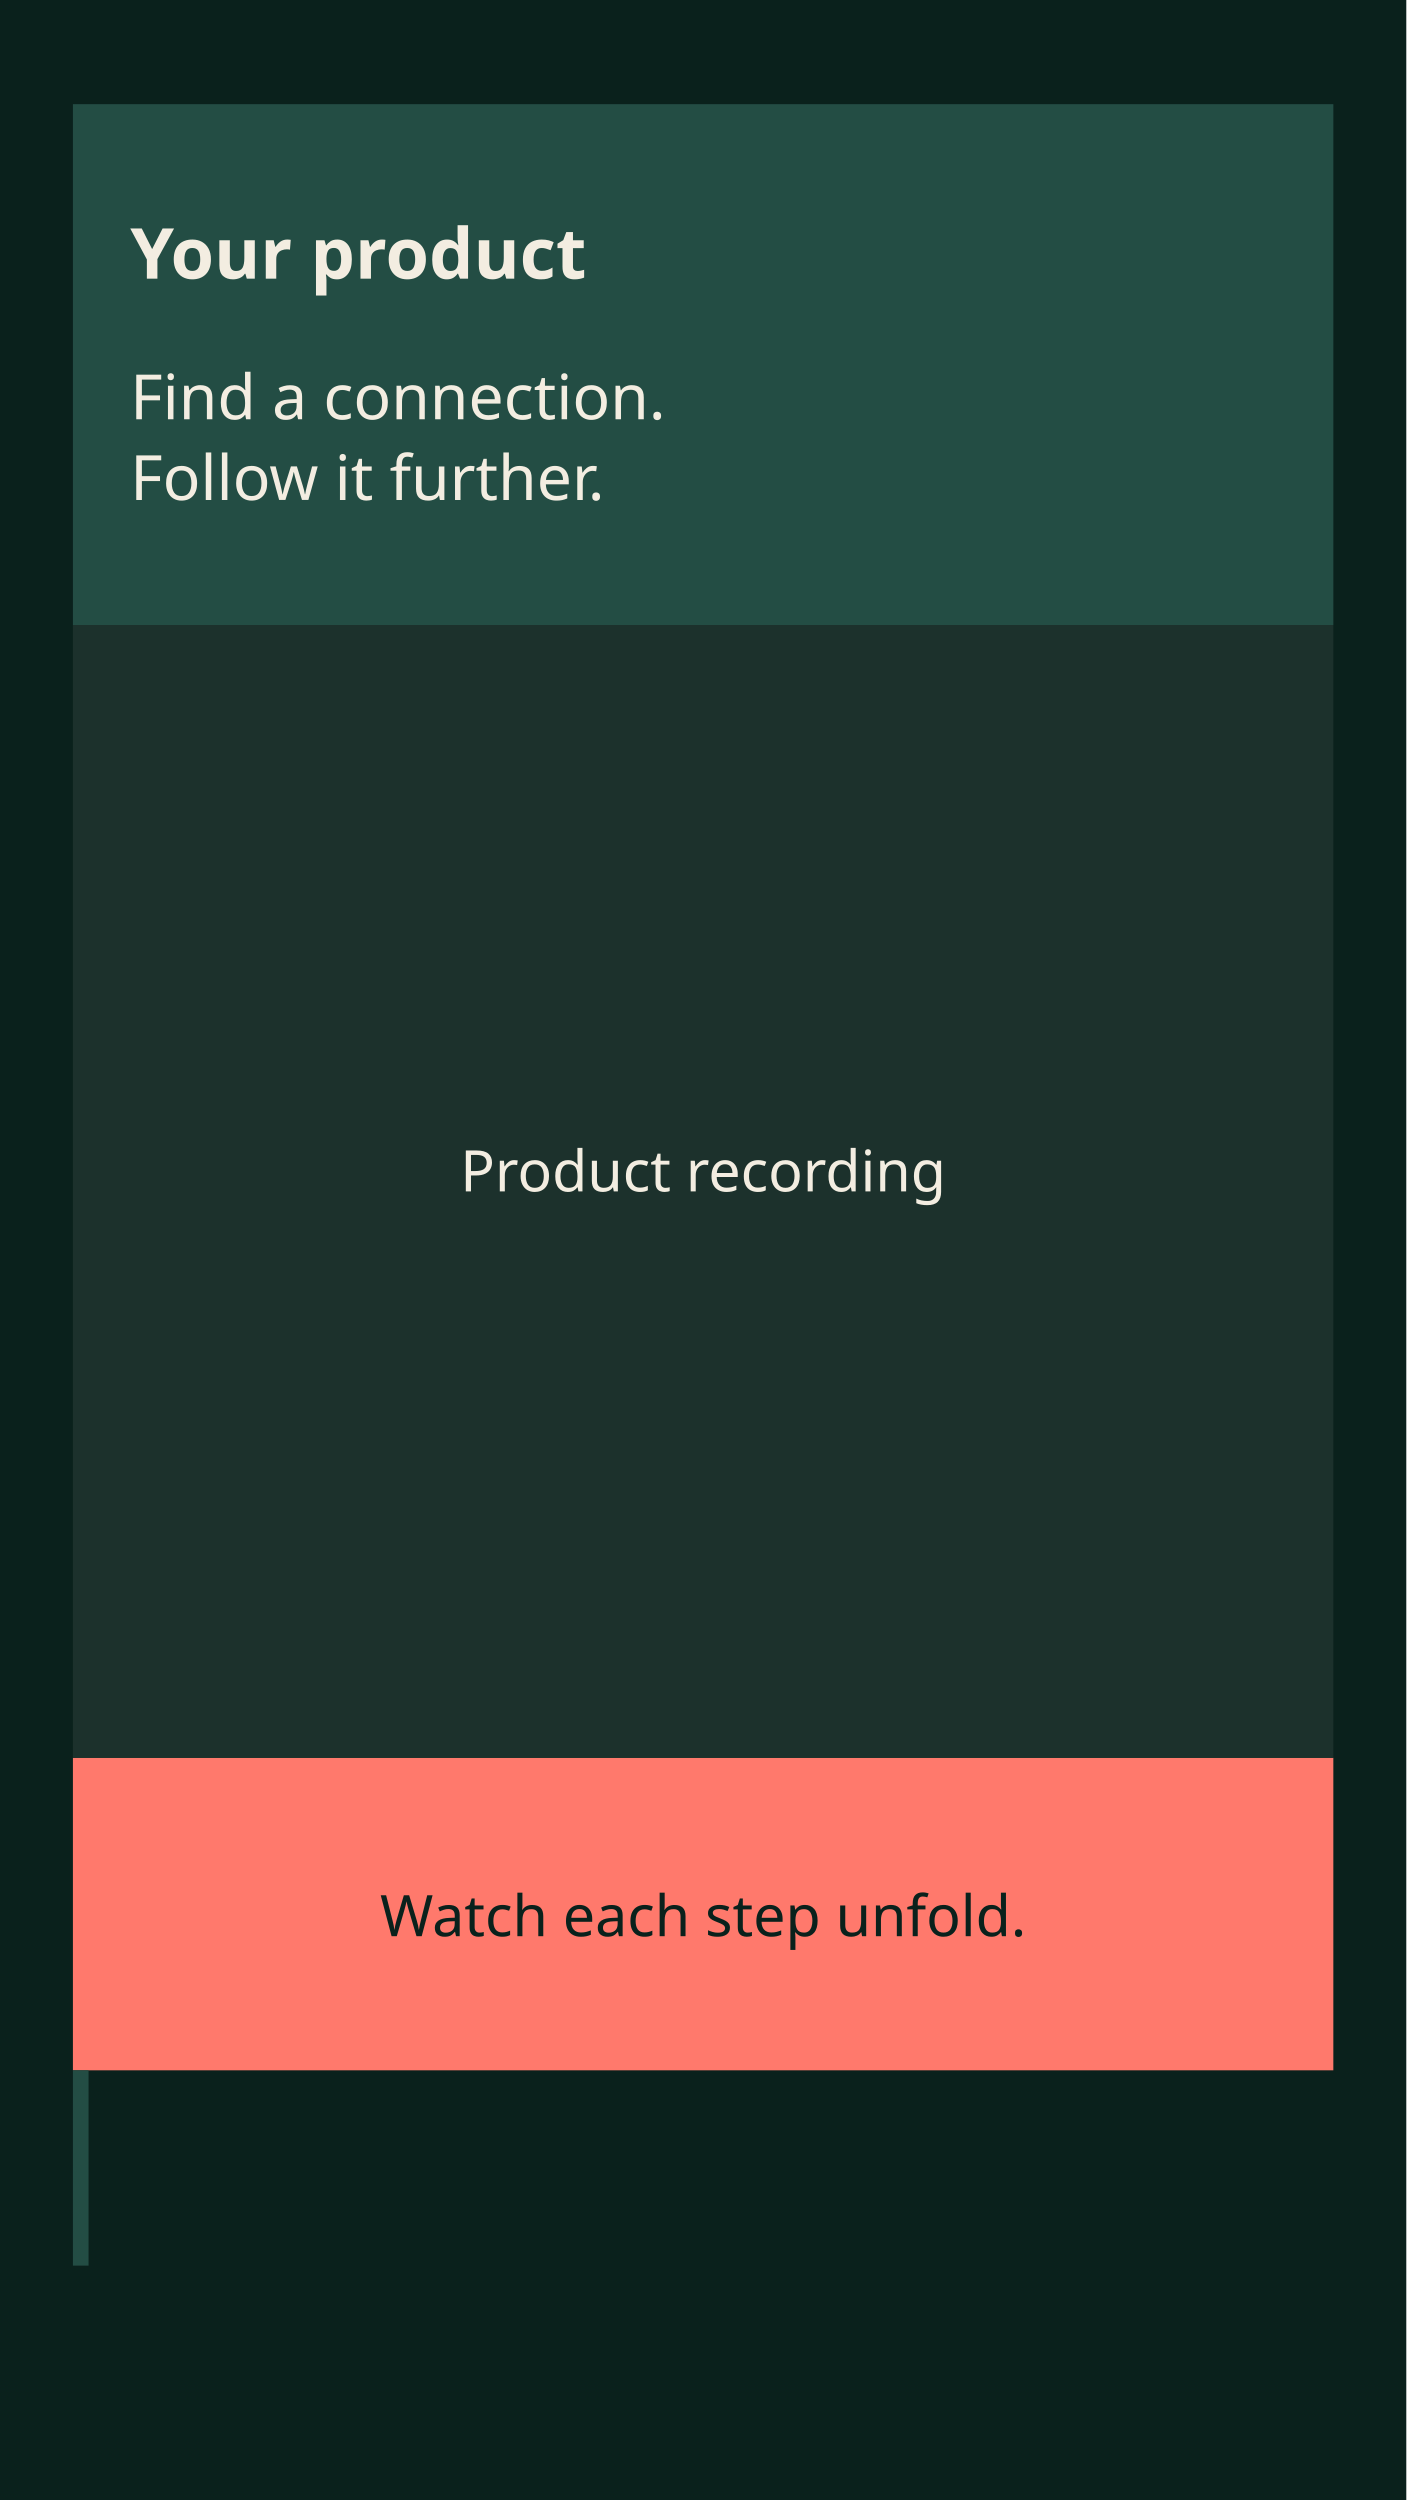
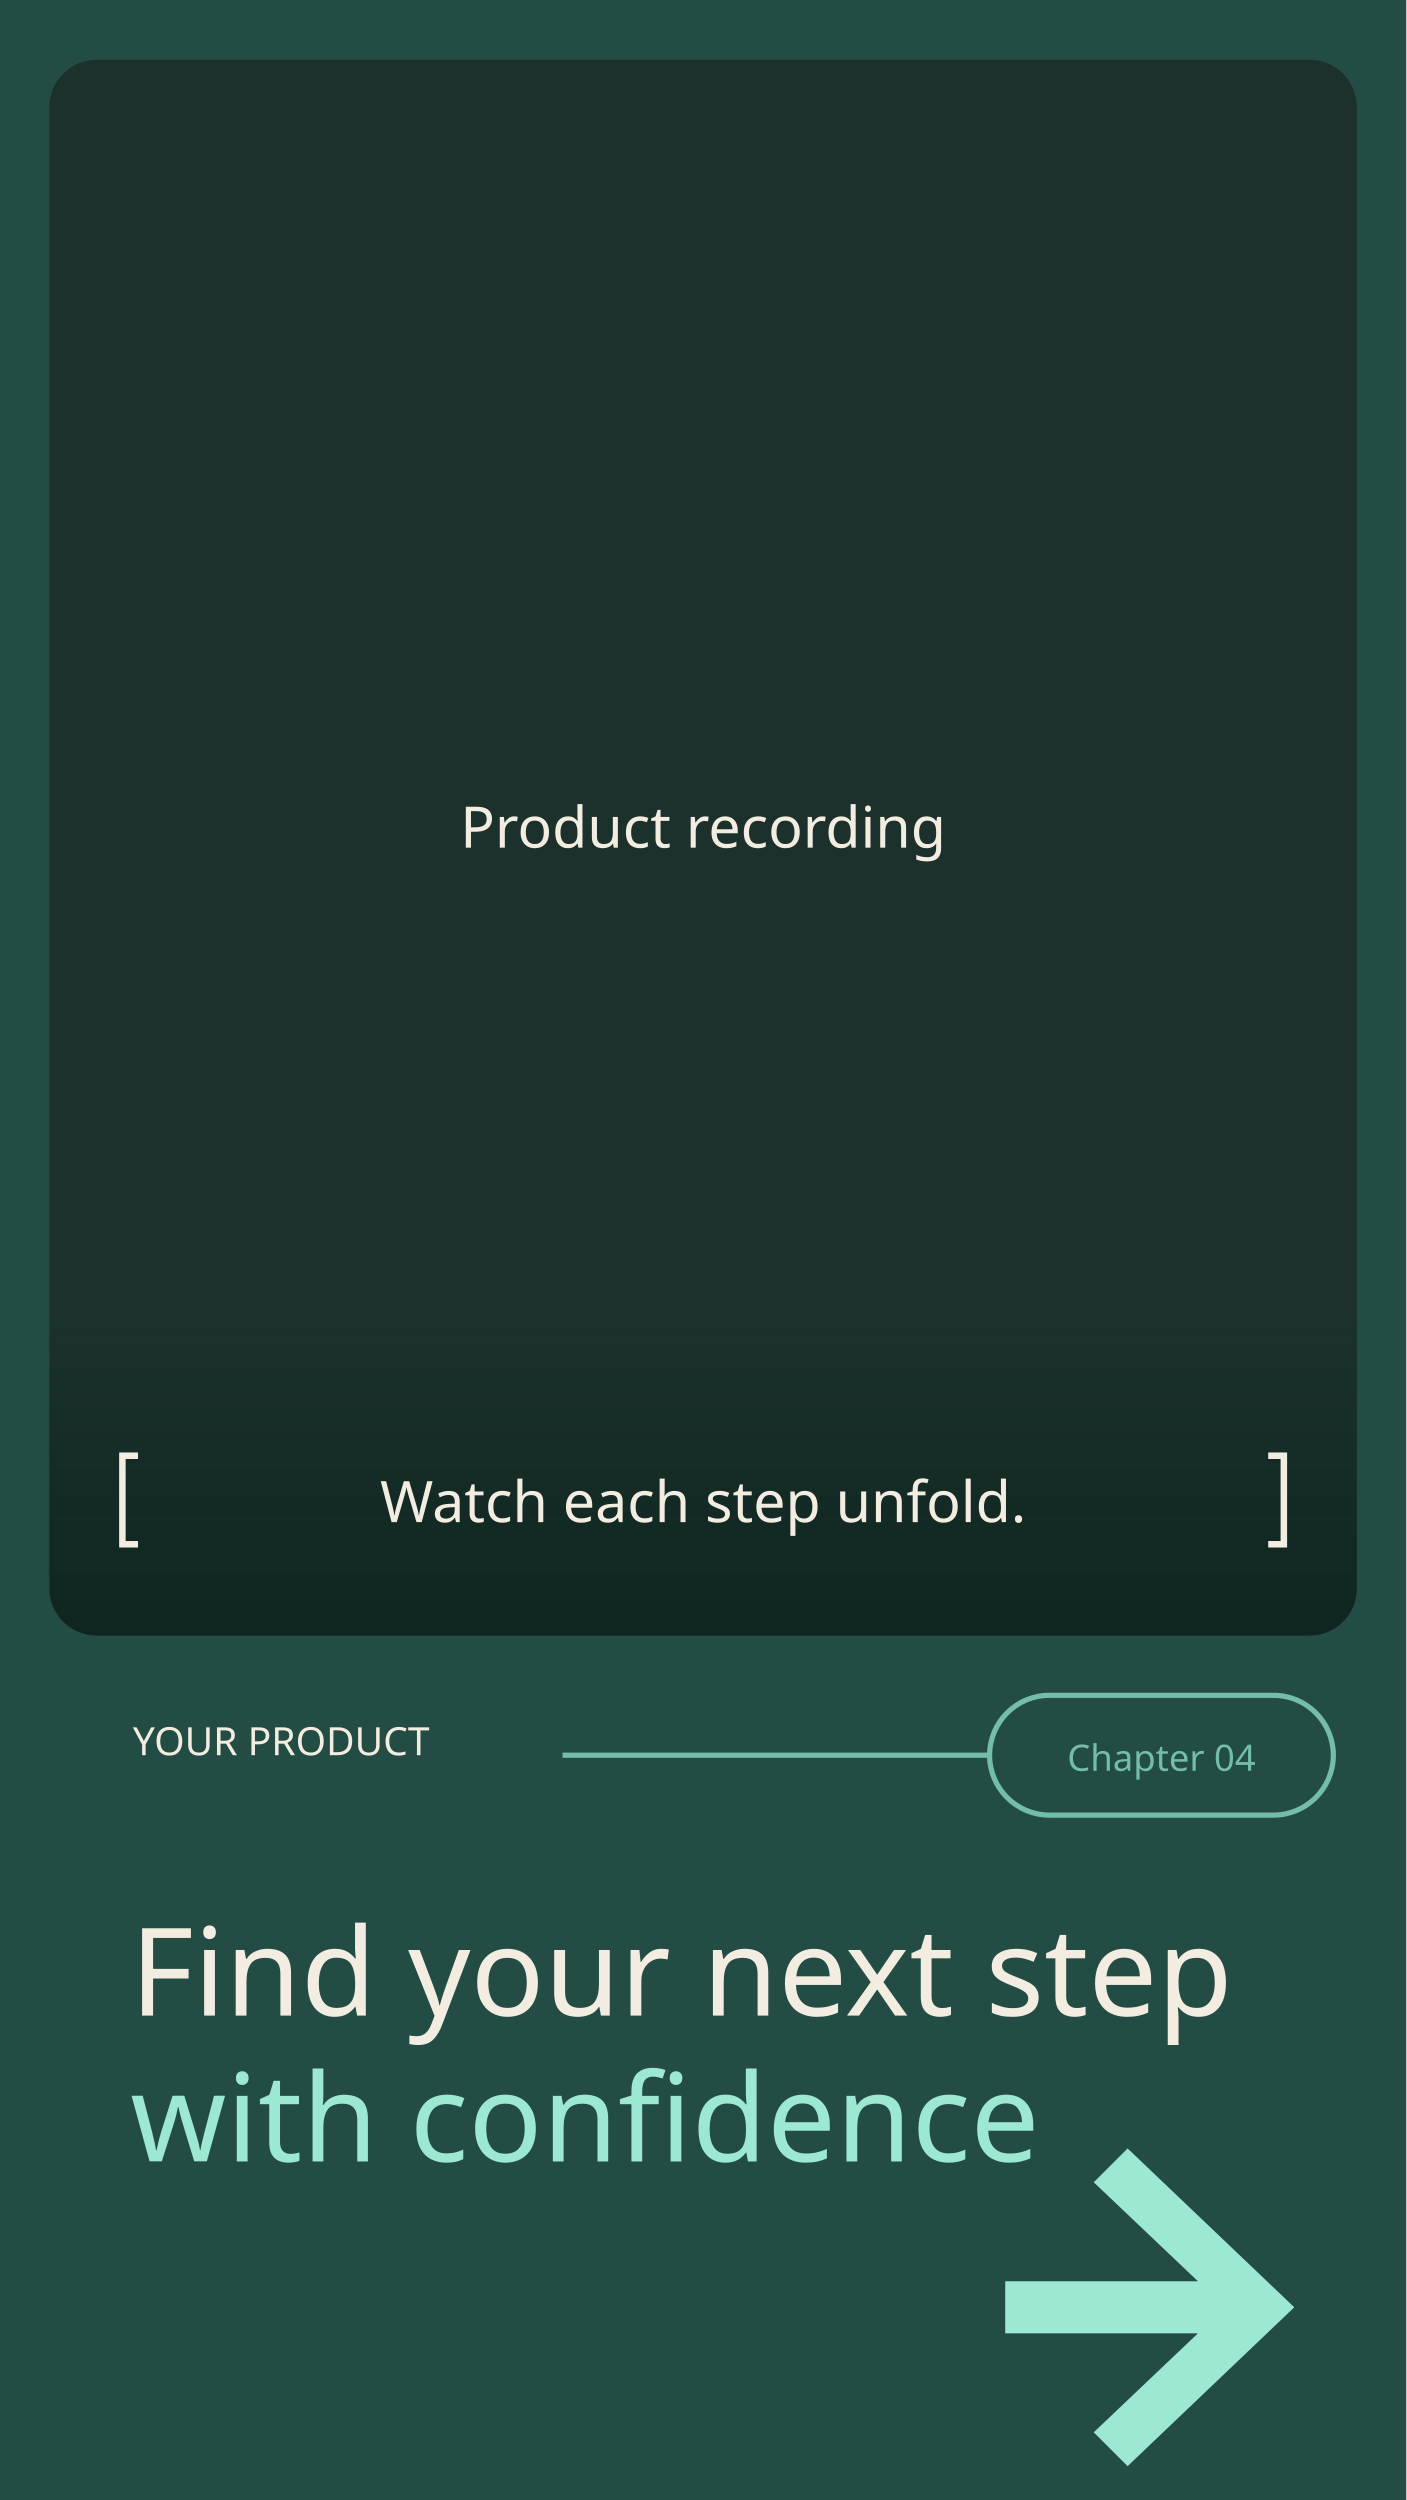
<svg xmlns="http://www.w3.org/2000/svg" width="1080" height="1920" viewBox="0 0 1080 1920">
-   <rect x="0" y="0" width="1080" height="1920" fill="#0A211C" />
-   <rect x="56" y="80" width="968" height="400" fill="#234D44" />
-   <rect x="56" y="1350" width="968" height="240" fill="#FF796C" />
-   <rect x="56" y="1590" width="12" height="150" fill="#234D44" />
-   <rect x="56" y="480" width="968" height="870" fill="#0A211C" />
-   <text x="100" y="214" fill="#F3EDE1" font-family="sans-serif" font-size="54" font-weight="600">Your product</text>
-   <text x="100" y="322" fill="#F3EDE1" font-family="sans-serif" font-size="48" font-weight="500">Find a connection.</text>
-   <text x="100" y="384" fill="#F3EDE1" font-family="sans-serif" font-size="48" font-weight="500">Follow it further.</text>
-   <rect x="56" y="480" width="968" height="870" fill="#F3EDE1" opacity="0.08" />
-   <text x="540" y="915" text-anchor="middle" fill="#F3EDE1" font-family="sans-serif" font-size="44">Product recording</text>
-   <text x="540" y="1487" text-anchor="middle" fill="#0A211C" font-family="sans-serif" font-size="44">Watch each step unfold.</text>
+   <rect x="0" y="0" width="1080" height="1920" fill="#234D44" />
+   <rect x="38" y="46" width="1004" height="1210" fill="#0A211C" rx="36" />
+   <path d="M432 1348H760" stroke="#73BDAA" stroke-width="4" />
+   <rect x="760" y="1302" width="264" height="92" fill="none" rx="46" stroke="#73BDAA" stroke-width="4" />
+   <path d="M866 1650 994 1772 866 1894 840 1868 920 1792H772V1752H920L840 1676Z" fill="#9DE8D2" />
+   <defs>
+     <clipPath id="product-window">
+       <rect x="38" y="46" width="1004" height="1210" fill="#fff" rx="36" />
+     </clipPath>
+   </defs>
+   <g clip-path="url(#product-window)">
+     <rect x="38" y="46" width="1004" height="1210" fill="#F3EDE1" opacity="0.08" />
+     <text x="540" y="651" text-anchor="middle" fill="#F3EDE1" font-family="sans-serif" font-size="44">Product recording</text>
+   </g>
+   <defs>
+     <linearGradient id="caption-shade" x1="0" y1="0" x2="0" y2="1">
+       <stop offset="0" stop-color="#0A211C" stop-opacity="0" />
+       <stop offset="1" stop-color="#0A211C" stop-opacity=".75" />
+     </linearGradient>
+     <clipPath id="frame-clip">
+       <rect x="38" y="46" width="1004" height="1210" fill="#fff" rx="36" />
+     </clipPath>
+   </defs>
+   <g clip-path="url(#frame-clip)">
+     <rect x="38" y="1010" width="1004" height="246" fill="url(#caption-shade)" />
+   </g>
+   <path d="M106 1118H94V1186H106M974 1118H986V1186H974" fill="none" stroke="#F3EDE1" stroke-width="5" />
+   <text x="892" y="1360" text-anchor="middle" fill="#73BDAA" font-family="sans-serif" font-size="28">Chapter 04</text>
+   <text x="102" y="1348" fill="#F3EDE1" font-family="sans-serif" font-size="30" font-weight="400">YOUR PRODUCT</text>
+   <text x="100" y="1548" fill="#F3EDE1" font-family="sans-serif" font-size="94" font-weight="500">Find your next step</text>
+   <text x="100" y="1660" fill="#9DE8D2" font-family="sans-serif" font-size="94" font-weight="400">with confidence</text>
+   <text x="540" y="1169" text-anchor="middle" fill="#F3EDE1" font-family="sans-serif" font-size="44">Watch each step unfold.</text>
</svg>
